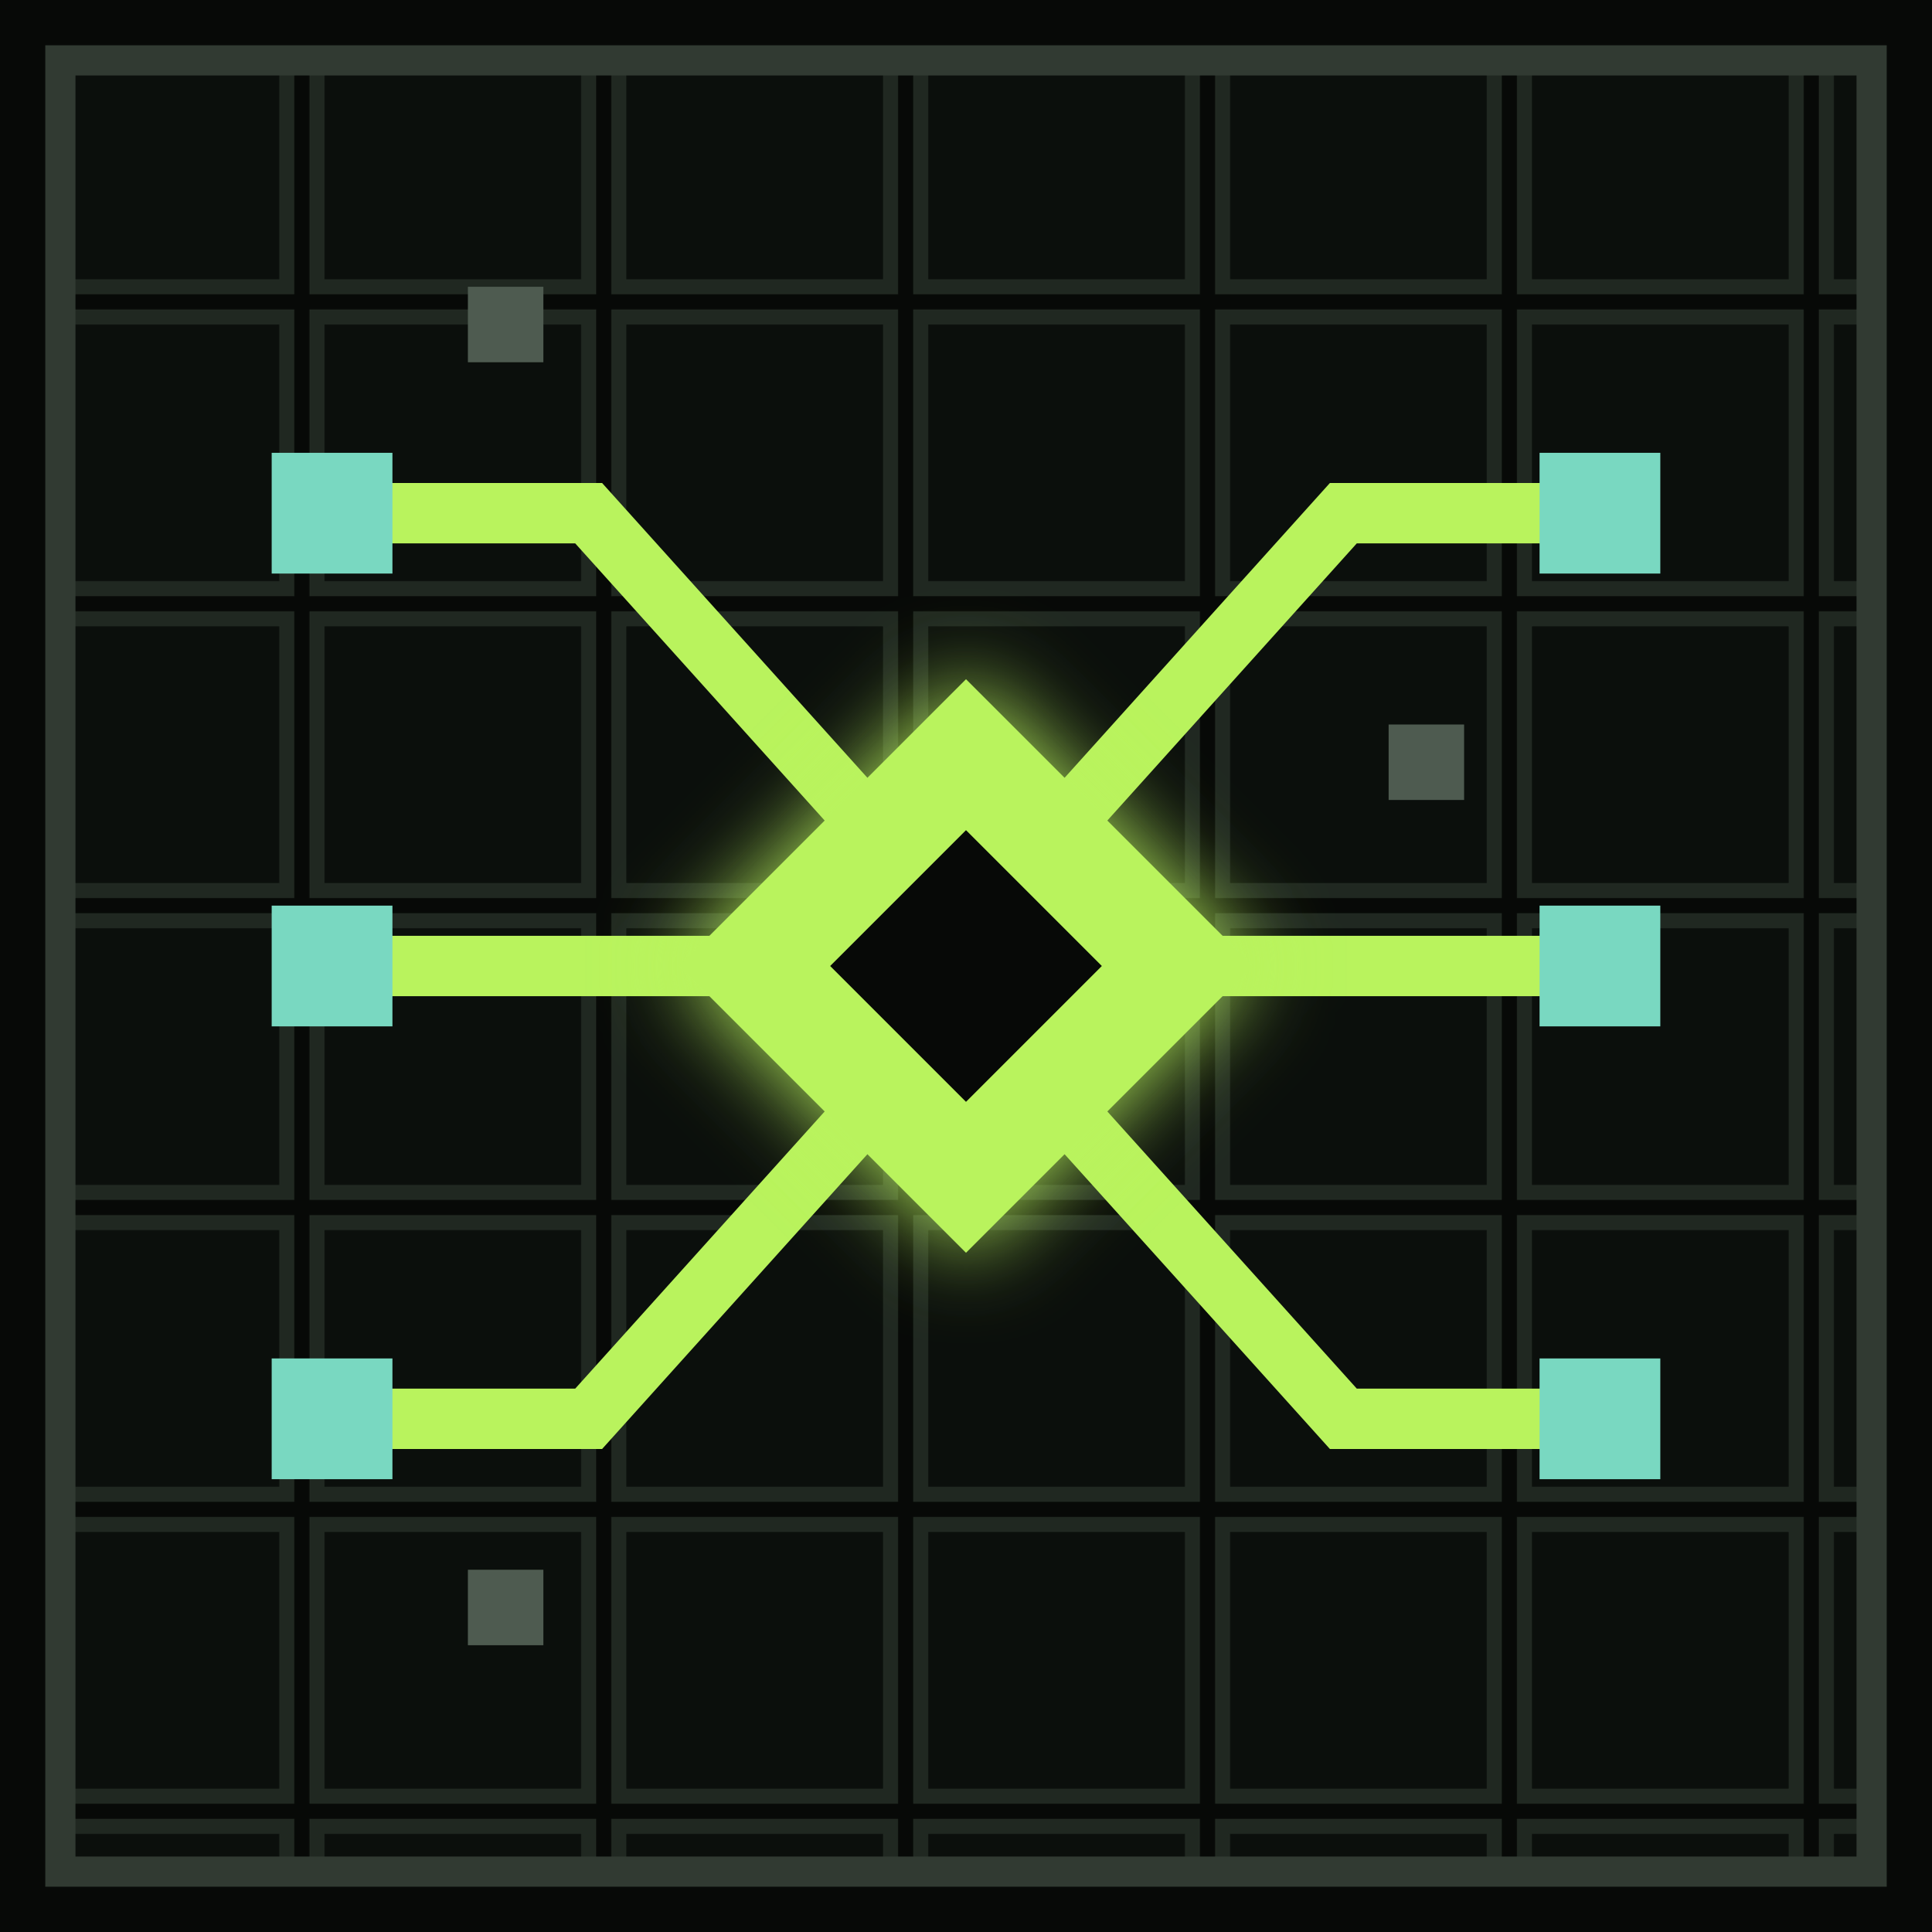
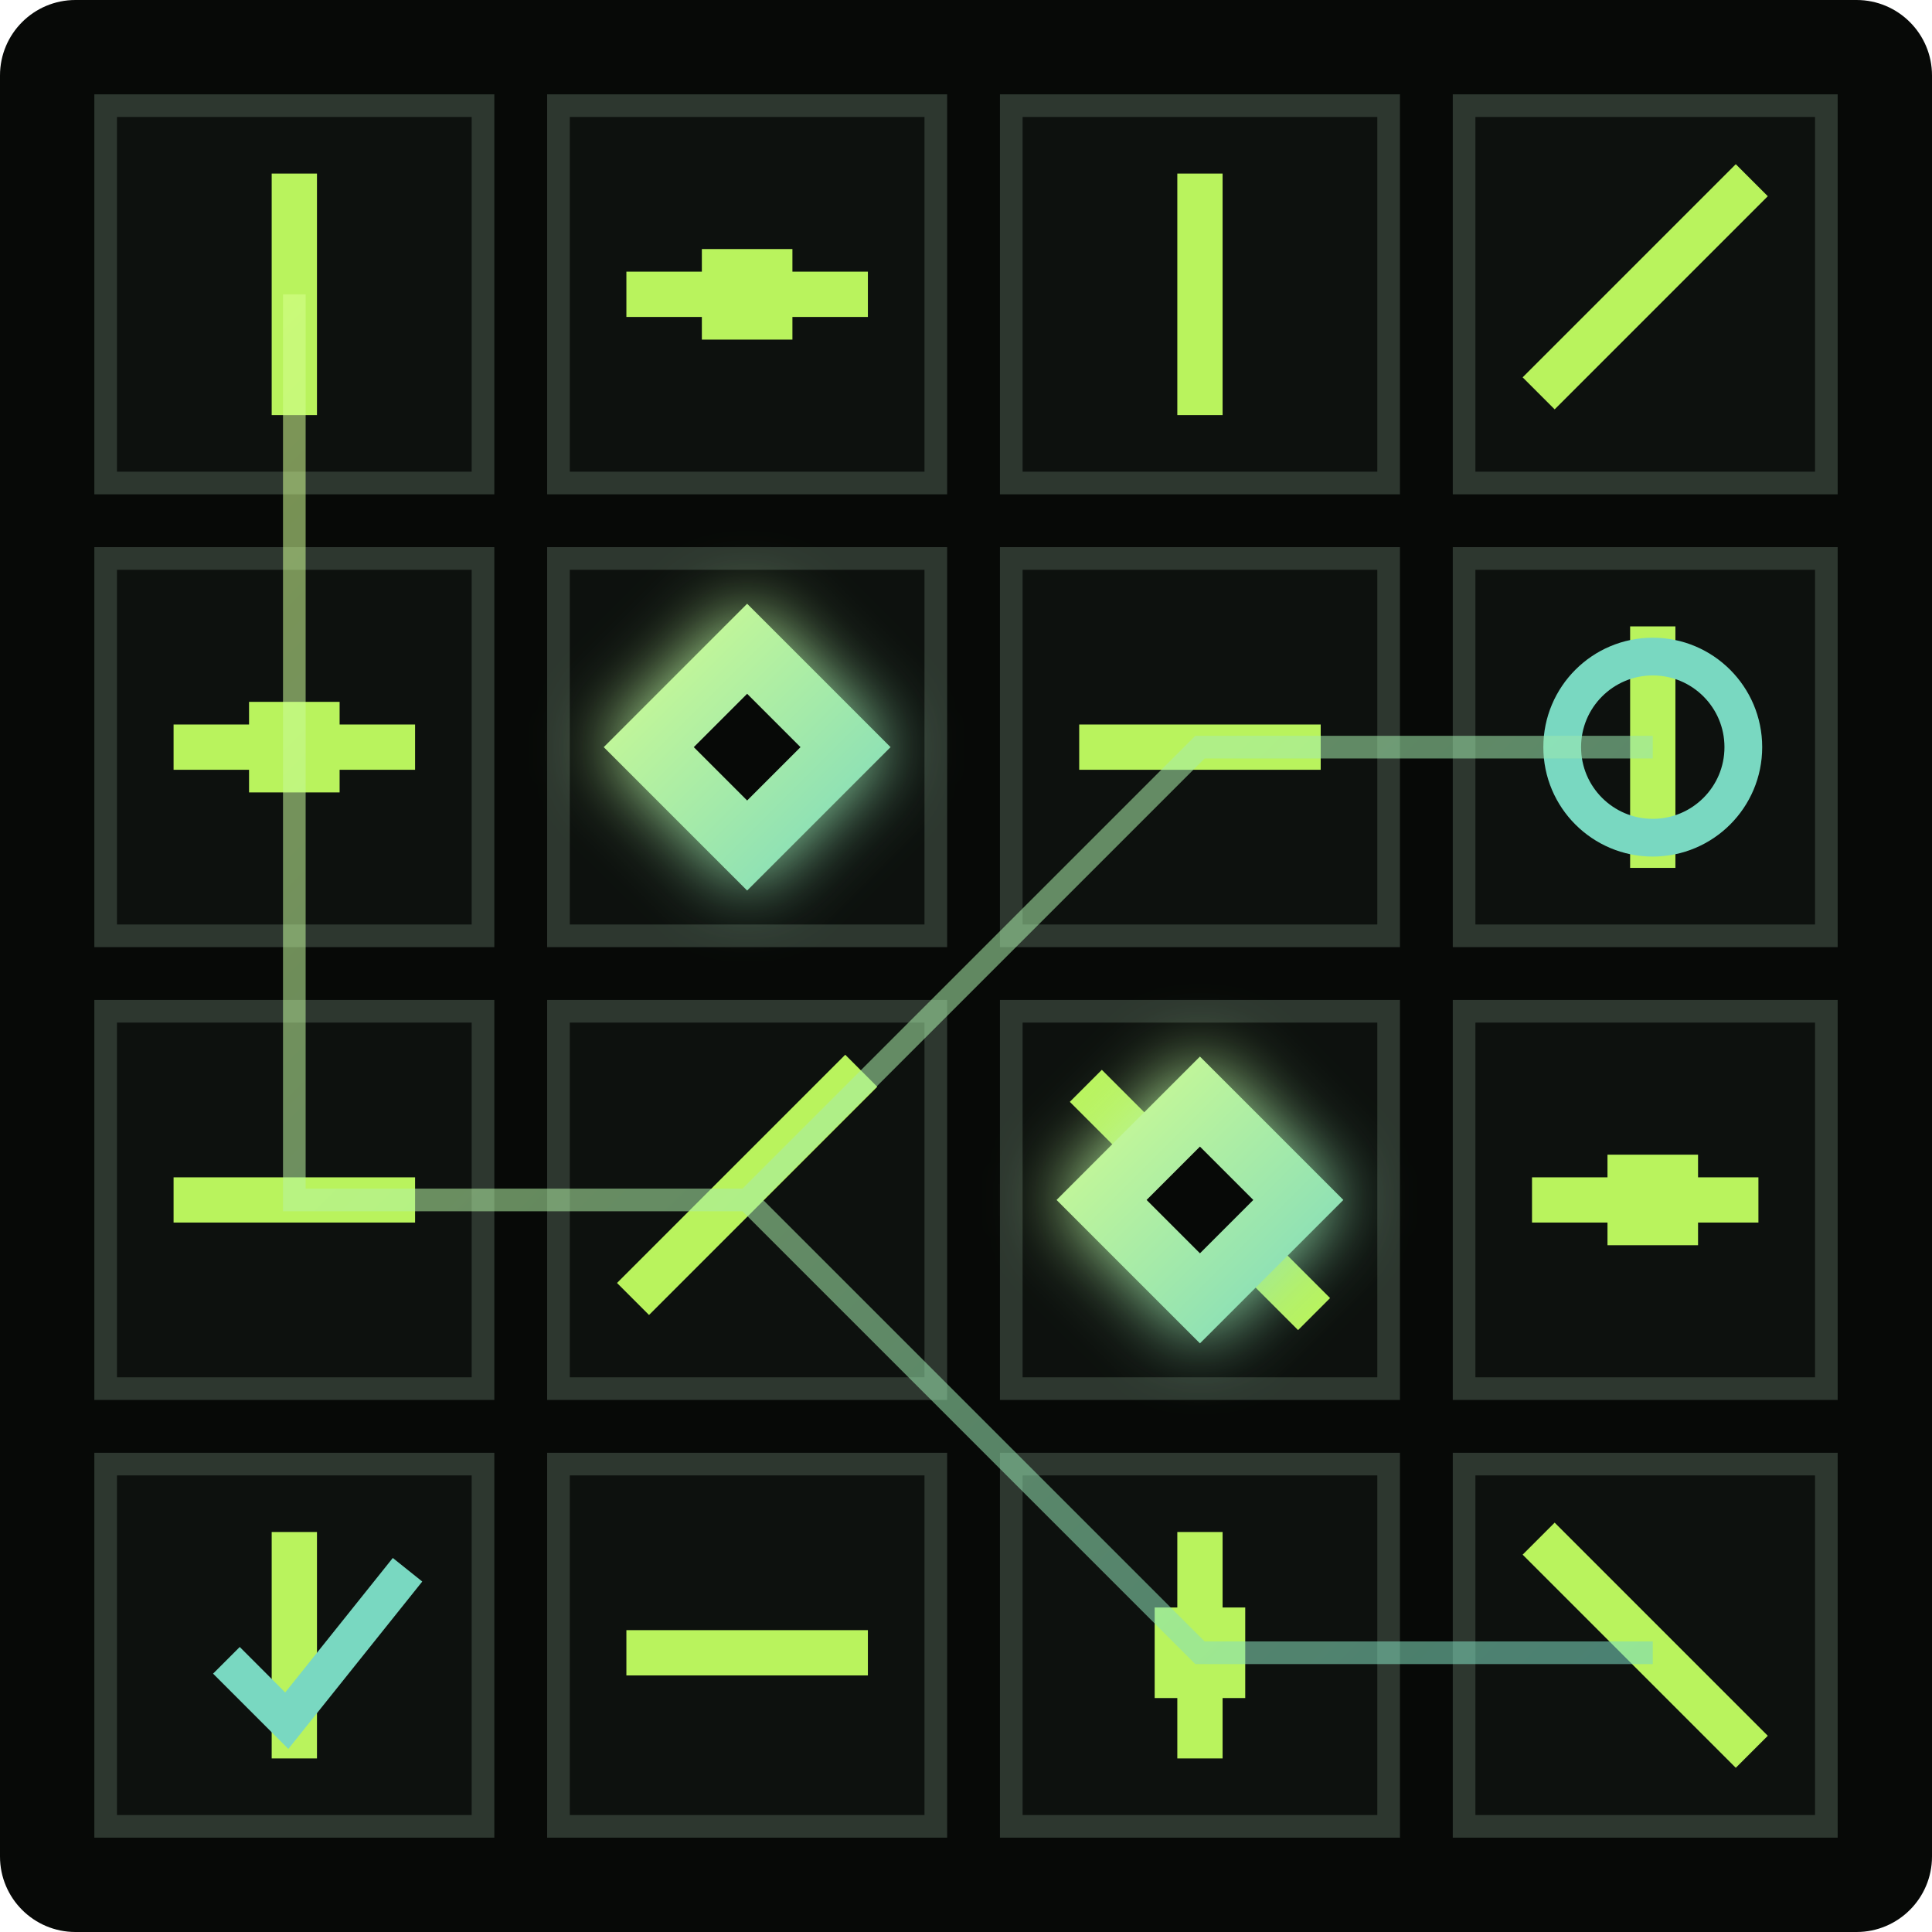
<svg xmlns="http://www.w3.org/2000/svg" viewBox="0 0 128 128" role="img" aria-labelledby="title desc">
  <defs>
-     <pattern id="matrix" width="20" height="20" patternUnits="userSpaceOnUse">
-       <rect x="1" y="1" width="18" height="18" fill="#0b0f0c" stroke="#202821" stroke-width="1" />
-     </pattern>
-     <filter id="glow" x="-80%" y="-80%" width="260%" height="260%">
-       <feGaussianBlur stdDeviation="3" result="blur" />
+     <linearGradient id="signal" x1="0" y1="0" x2="1" y2="1">
+       <stop offset="0" stop-color="#d7ff8d" />
+       <stop offset="1" stop-color="#79d8c1" />
+     </linearGradient>
+     <filter id="glow" x="-100%" y="-100%" width="300%" height="300%">
+       <feGaussianBlur stdDeviation="2.4" result="blur" />
      <feMerge>
        <feMergeNode in="blur" />
        <feMergeNode in="SourceGraphic" />
      </feMerge>
    </filter>
  </defs>
-   <rect width="128" height="128" fill="#070907" />
-   <rect x="4" y="4" width="120" height="120" fill="url(#matrix)" stroke="#313a32" stroke-width="2" />
-   <g fill="none" stroke="#b9f35d" stroke-width="4" stroke-linecap="square" stroke-linejoin="miter">
-     <path d="M22 34h17l18 20M22 64h30M22 94h17l18-20" />
-     <path d="M71 54l18-20h17M76 64h30M71 74l18 20h17" />
+   <rect width="128" height="128" rx="5" fill="#070907" />
+   <g fill="#0d110e" stroke="#2d372f" stroke-width="1.5">
+     <rect x="7" y="7" width="25" height="25" />
+     <rect x="37" y="7" width="25" height="25" />
+     <rect x="67" y="7" width="25" height="25" />
+     <rect x="97" y="7" width="24" height="25" />
+     <rect x="7" y="37" width="25" height="25" />
+     <rect x="37" y="37" width="25" height="25" />
+     <rect x="67" y="37" width="25" height="25" />
+     <rect x="97" y="37" width="24" height="25" />
+     <rect x="7" y="67" width="25" height="25" />
+     <rect x="37" y="67" width="25" height="25" />
+     <rect x="67" y="67" width="25" height="25" />
+     <rect x="97" y="67" width="24" height="25" />
+     <rect x="7" y="97" width="25" height="24" />
+     <rect x="37" y="97" width="25" height="24" />
+     <rect x="67" y="97" width="25" height="24" />
+     <rect x="97" y="97" width="24" height="24" />
  </g>
-   <g fill="#79d8c1">
-     <rect x="18" y="30" width="8" height="8" />
-     <rect x="18" y="60" width="8" height="8" />
-     <rect x="18" y="90" width="8" height="8" />
-     <rect x="102" y="30" width="8" height="8" />
-     <rect x="102" y="60" width="8" height="8" />
-     <rect x="102" y="90" width="8" height="8" />
+   <g fill="none" stroke="#b9f35d" stroke-width="3" stroke-linecap="square">
+     <path d="M19.5 13v13M43 19.5h13M79.5 13v13M103 25l12-12" />
+     <path d="M13 49.5h13M49.5 43v13M73 49.5h13M109.5 43v13" />
+     <path d="M13 79.5h13M43 85l13-13M73 73l13 13M103 79.5h12" />
+     <path d="M19.5 103v12M43 109.5h13M79.5 103v12M103 103l12 12" />
  </g>
-   <path d="M64 45l19 19-19 19-19-19z" fill="#b9f35d" filter="url(#glow)" />
-   <path d="M64 55l9 9-9 9-9-9z" fill="#070907" />
-   <g fill="#4e5b50">
-     <rect x="31" y="19" width="5" height="5" />
-     <rect x="92" y="48" width="5" height="5" />
-     <rect x="31" y="104" width="5" height="5" />
+   <g fill="#b9f35d">
+     <rect x="16.5" y="46.5" width="6" height="6" />
+     <rect x="46.5" y="16.5" width="6" height="6" />
+     <rect x="76.5" y="106.5" width="6" height="6" />
+     <rect x="106.5" y="76.5" width="6" height="6" />
  </g>
+   <g fill="none" stroke="#79d8c1" stroke-width="2.5">
+     <circle cx="109.5" cy="49.5" r="6" />
+     <path d="M15 110l4 4 8-10" />
+   </g>
+   <path d="M49.5 40l9.5 9.5-9.5 9.5-9.5-9.5z" fill="url(#signal)" filter="url(#glow)" />
+   <path d="M79.5 70l9.5 9.5-9.5 9.5-9.5-9.5z" fill="url(#signal)" filter="url(#glow)" />
+   <g fill="#070907">
+     <rect x="47" y="47" width="5" height="5" transform="rotate(45 49.5 49.5)" />
+     <rect x="77" y="77" width="5" height="5" transform="rotate(45 79.5 79.5)" />
+   </g>
+   <path d="M19.5 19.5v60h30l30-30h30M49.5 79.5l30 30h30" fill="none" stroke="url(#signal)" stroke-width="1.5" opacity=".56" />
</svg>
